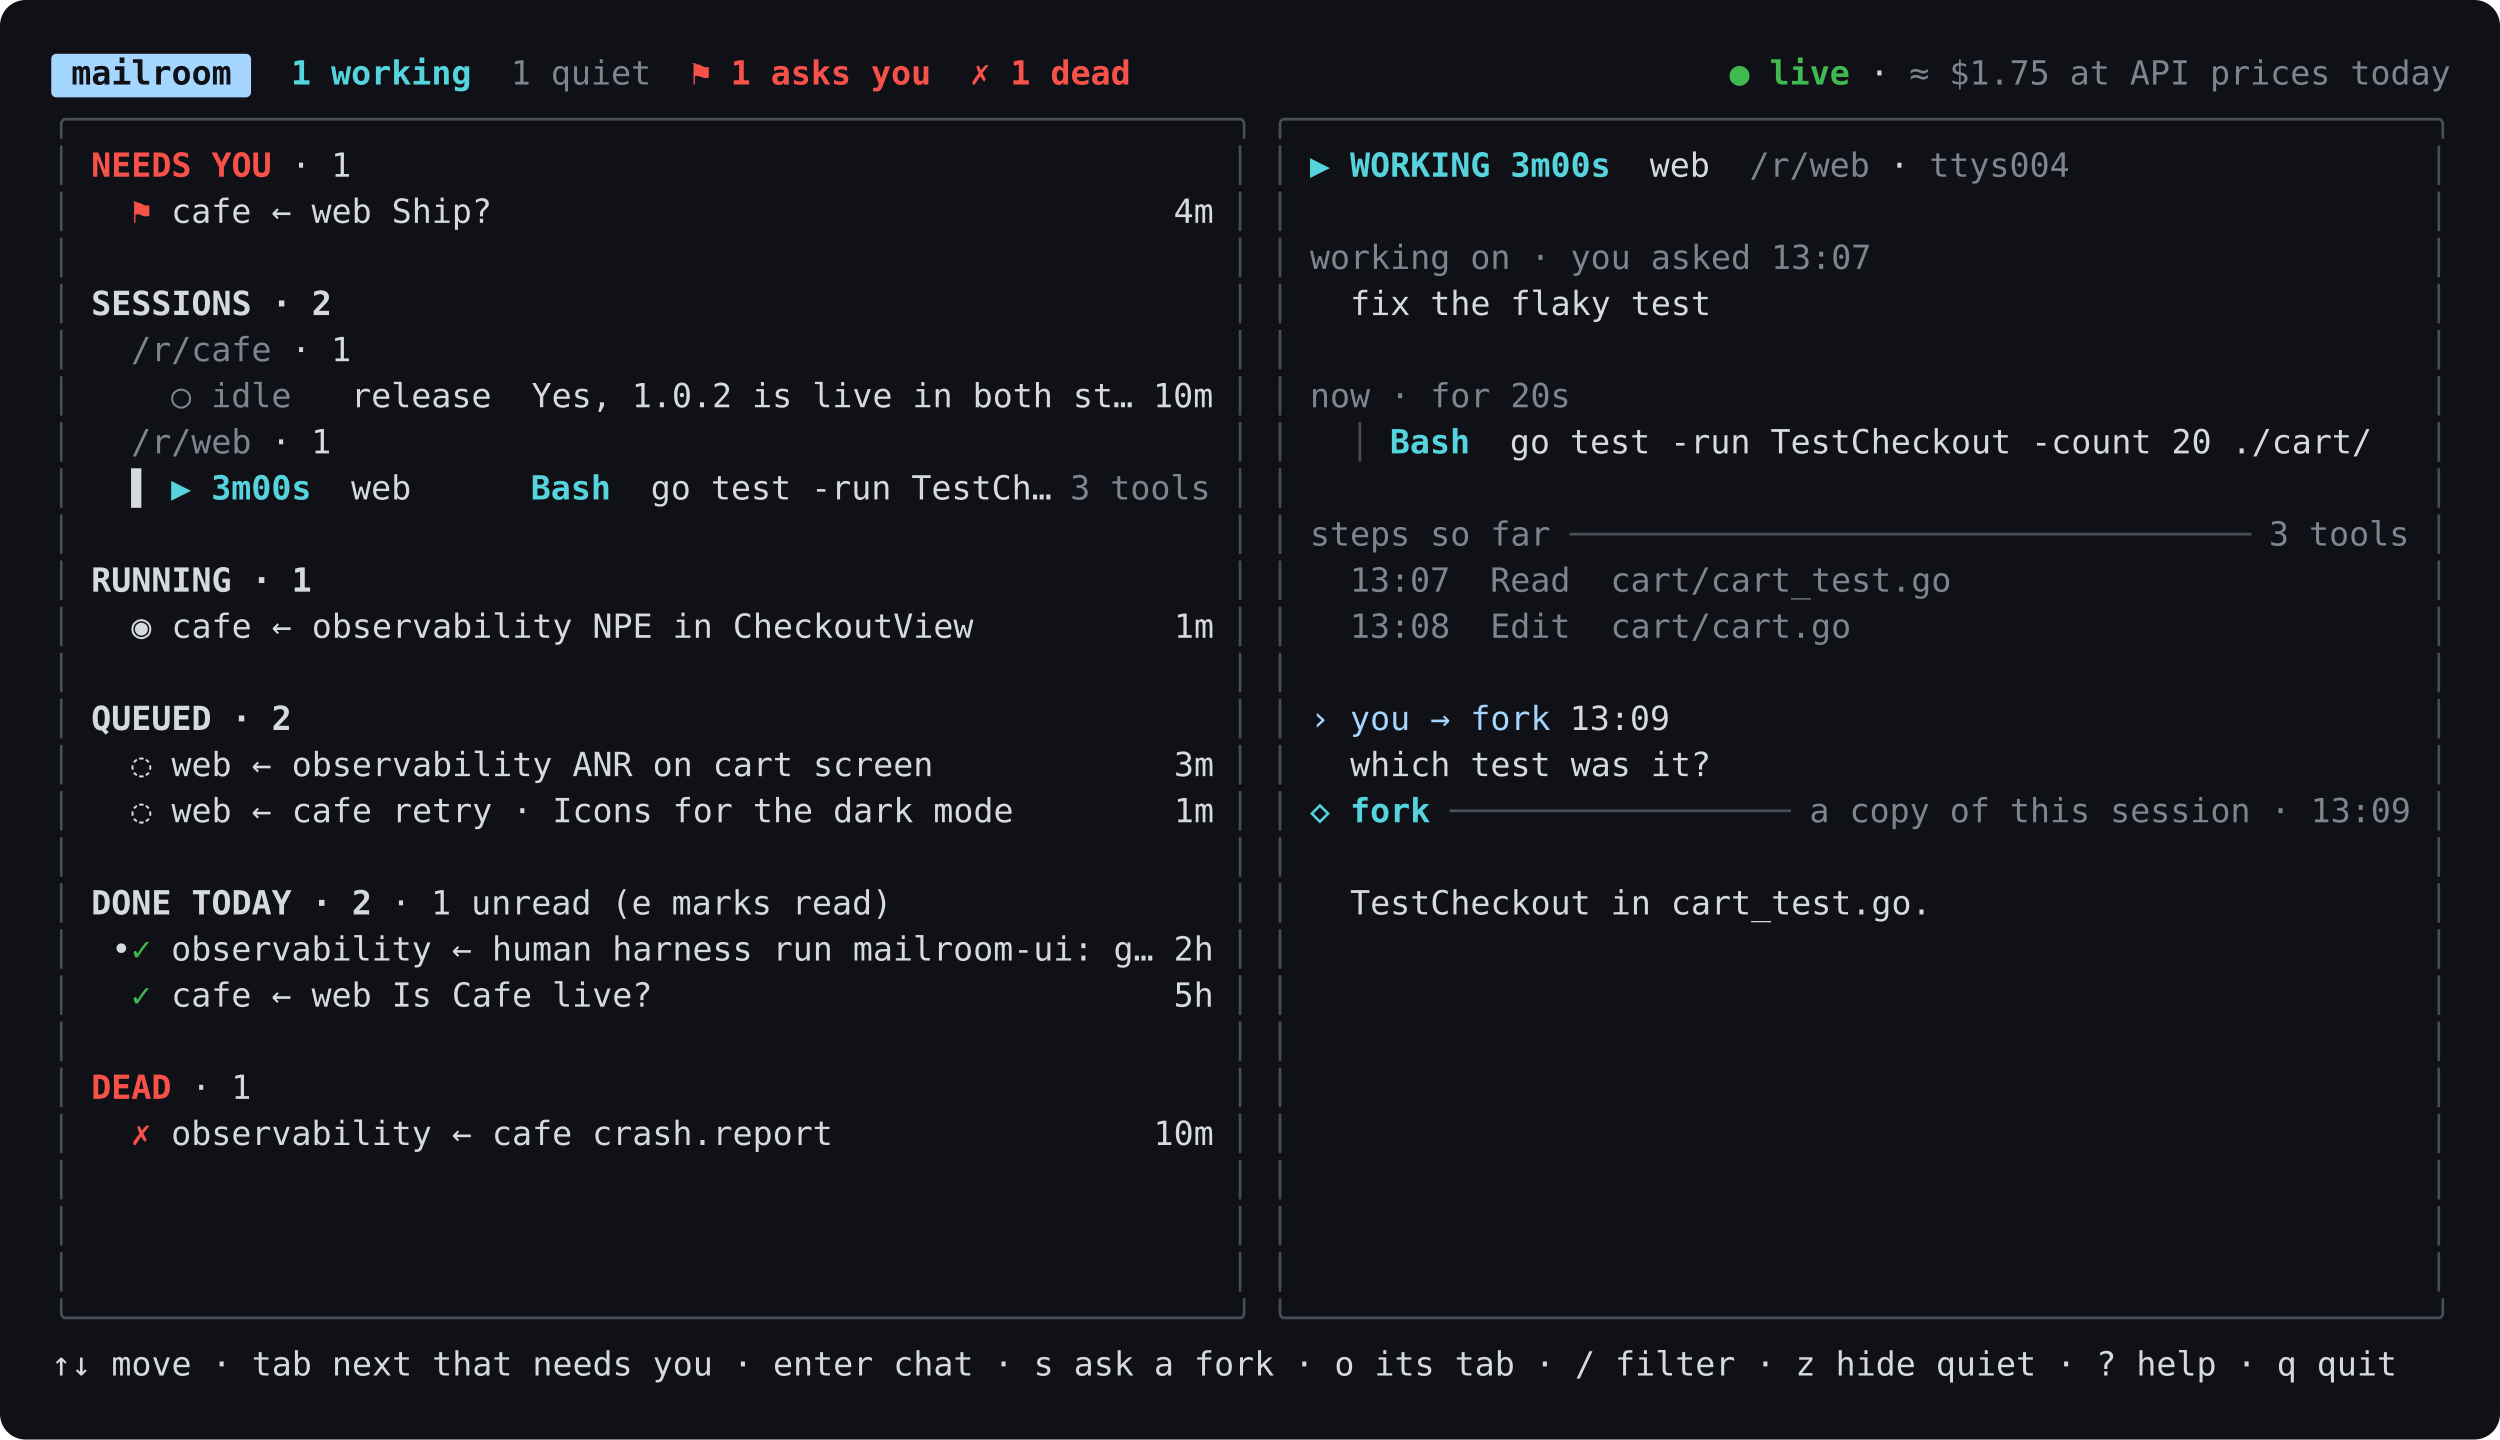
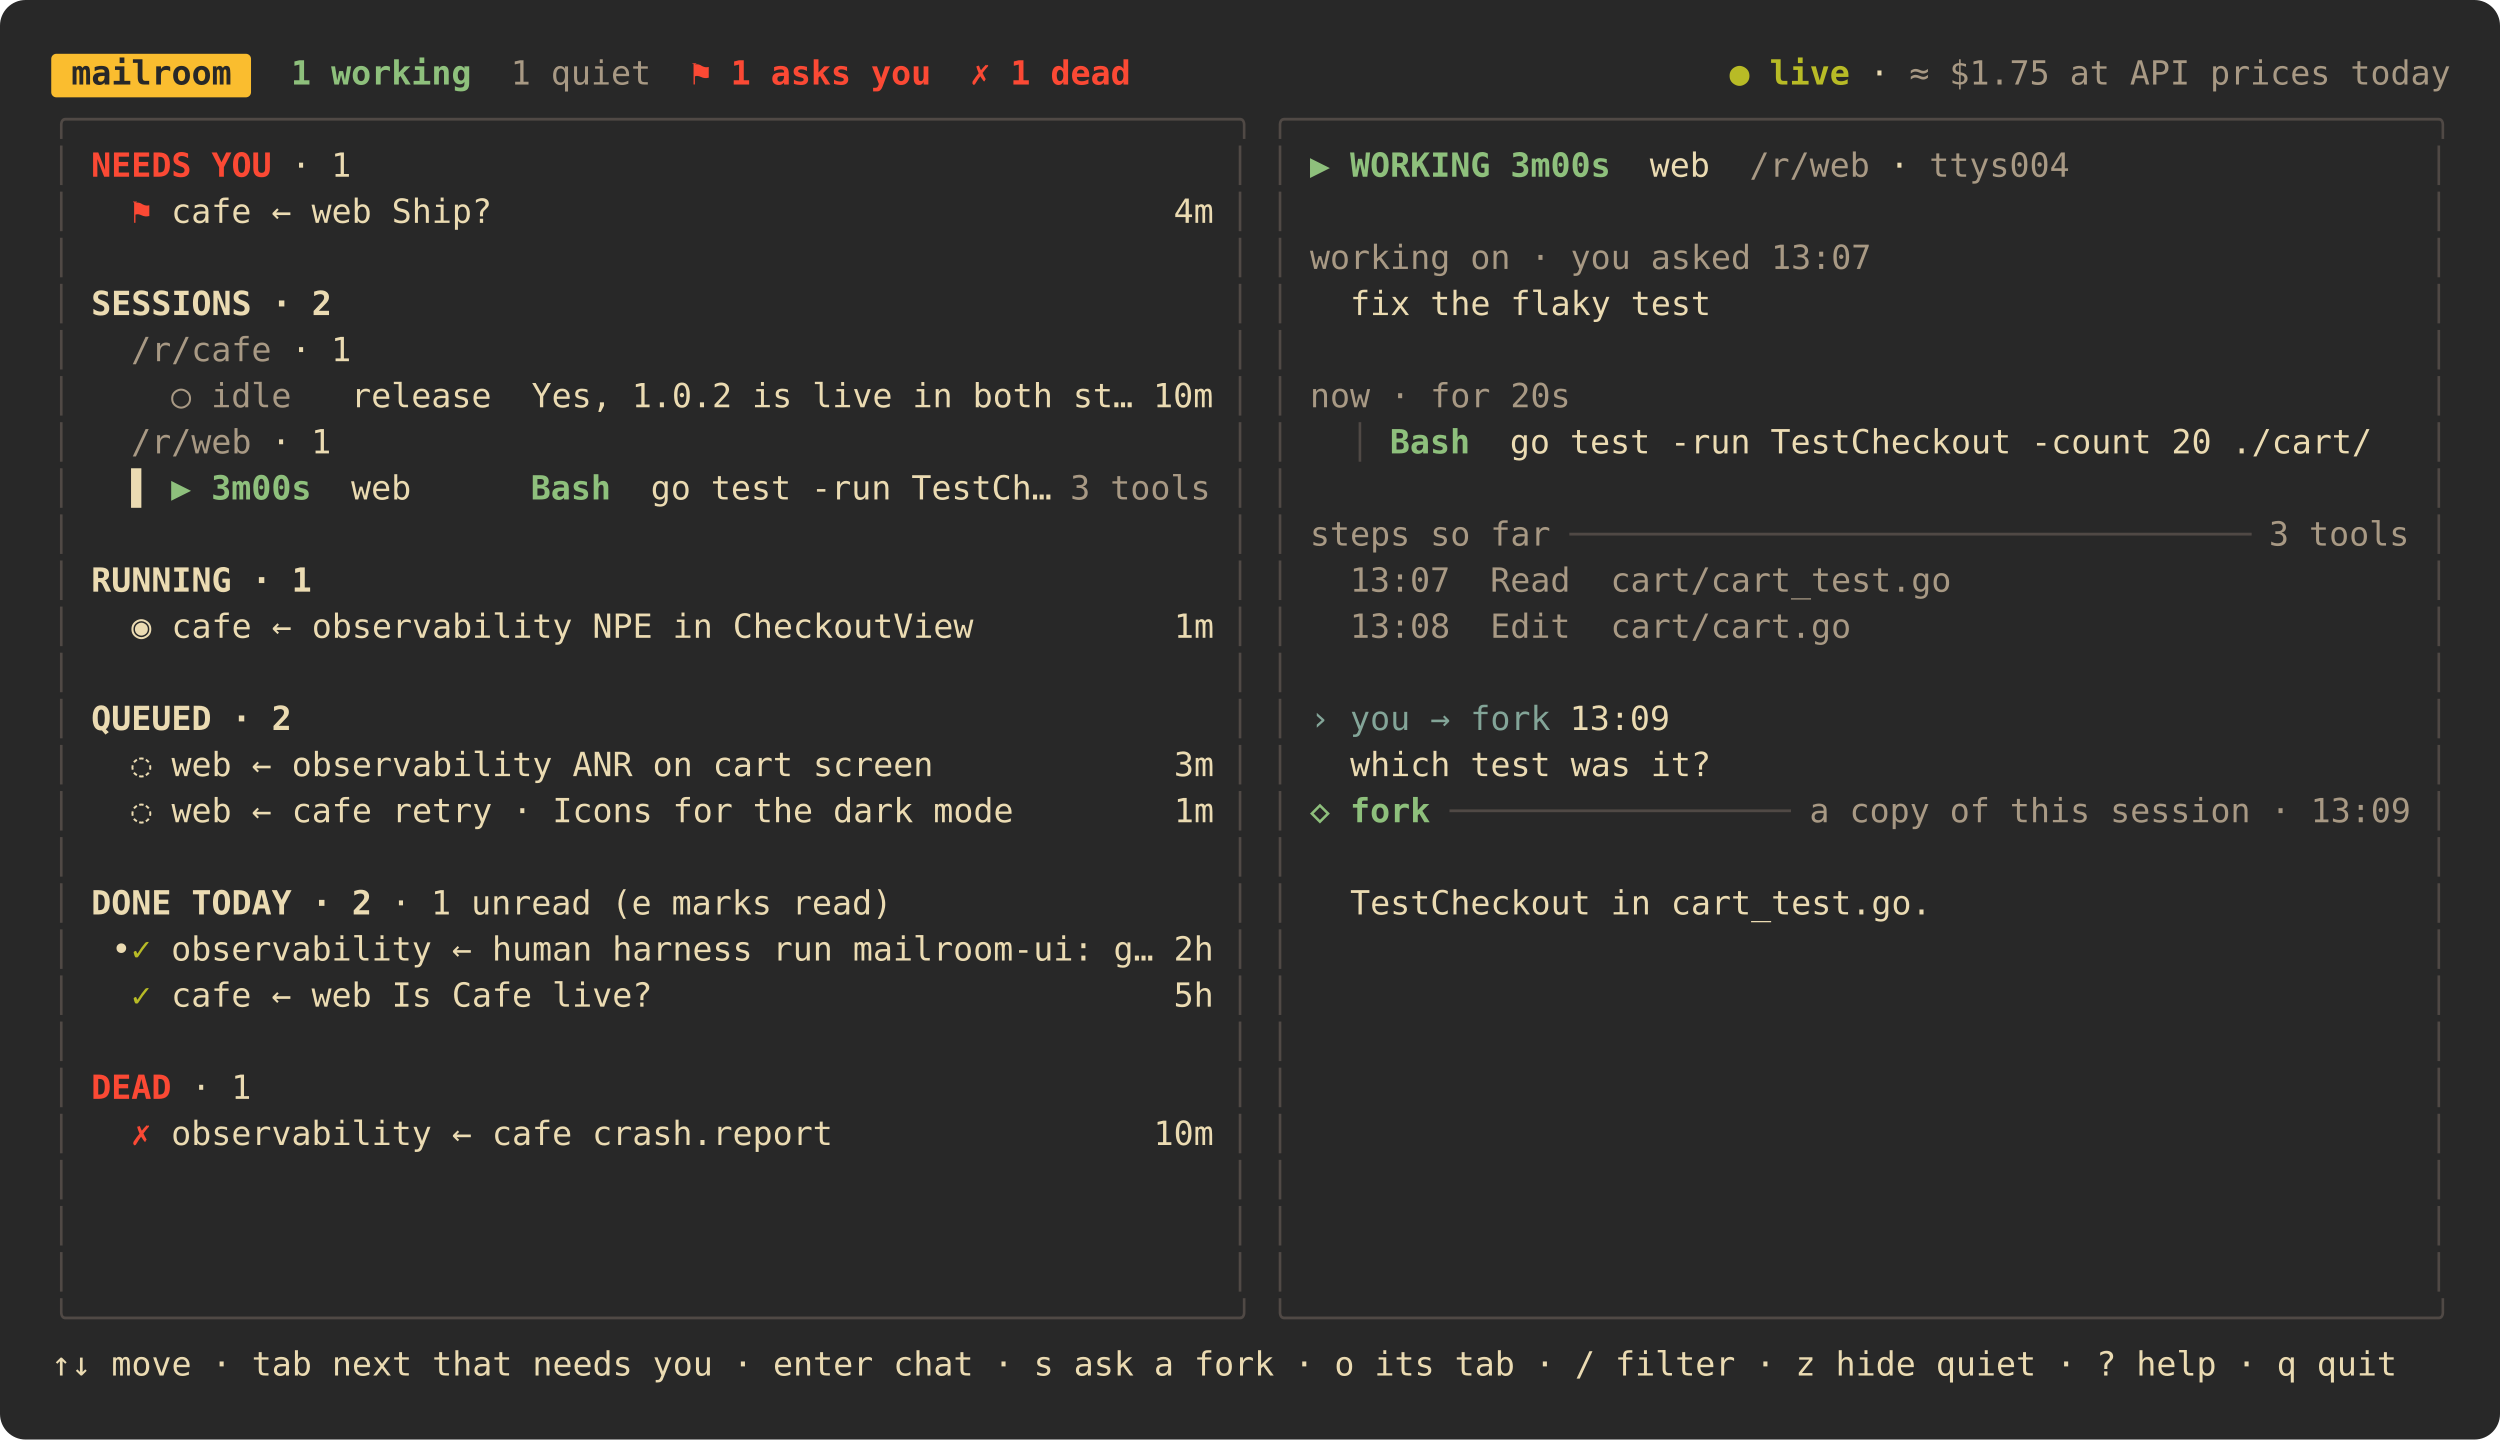
<svg xmlns="http://www.w3.org/2000/svg" width="976" height="562" viewBox="0 0 976 562" role="img" aria-label="The mailroom home screen: sessions with their state, a working session with the step that runs now, its steps so far and a fork's answer">
-   <rect width="100%" height="100%" rx="10" fill="#0f1117" />
+   <rect width="100%" height="100%" rx="10" fill="#282828" />
  <style>text{font-family:"JetBrains Mono","SF Mono",Menlo,Consolas,monospace;font-size:13px;white-space:pre}</style>
-   <rect x="20.0" y="21" width="78.0" height="17" rx="2" fill="#a5d6ff" />
+   <rect x="20.0" y="21" width="78.0" height="17" rx="2" fill="#fabd2f" />
  <text y="33" xml:space="preserve">
-     <tspan x="20.0" fill="#0f1117" font-weight="700"> mailroom </tspan>
-     <tspan x="113.6" fill="#56d4dd" font-weight="700">1 working</tspan>
-     <tspan x="199.4" fill="#7d8590">1 quiet</tspan>
-     <tspan x="269.6" fill="#f85149" font-weight="700">⚑ 1 asks you</tspan>
-     <tspan x="378.8" fill="#f85149" font-weight="700">✗ 1 dead</tspan>
-     <tspan x="675.2" fill="#3fb950" font-weight="700">● live</tspan>
-     <tspan x="722.0" fill="#d6d9de"> · </tspan>
-     <tspan x="745.4" fill="#7d8590">≈ $1.75 at API prices today</tspan>
+     <tspan x="20.0" fill="#282828" font-weight="700"> mailroom </tspan>
+     <tspan x="113.6" fill="#8ec07c" font-weight="700">1 working</tspan>
+     <tspan x="199.4" fill="#a89984">1 quiet</tspan>
+     <tspan x="269.6" fill="#fb4934" font-weight="700">⚑ 1 asks you</tspan>
+     <tspan x="378.8" fill="#fb4934" font-weight="700">✗ 1 dead</tspan>
+     <tspan x="675.2" fill="#b8bb26" font-weight="700">● live</tspan>
+     <tspan x="722.0" fill="#ebdbb2"> · </tspan>
+     <tspan x="745.4" fill="#a89984">≈ $1.75 at API prices today</tspan>
  </text>
  <text y="51" xml:space="preserve">
-     <tspan x="20.0" fill="#484f58">╭──────────────────────────────────────────────────────────╮</tspan>
-     <tspan x="495.8" fill="#484f58">╭─────────────────────────────────────────────────────────╮</tspan>
+     <tspan x="20.0" fill="#504945">╭──────────────────────────────────────────────────────────╮</tspan>
+     <tspan x="495.8" fill="#504945">╭─────────────────────────────────────────────────────────╮</tspan>
  </text>
  <text y="69" xml:space="preserve">
-     <tspan x="20.0" fill="#484f58">│</tspan>
-     <tspan x="35.6" fill="#f85149" font-weight="700">NEEDS YOU</tspan>
-     <tspan x="105.8" fill="#d6d9de"> · 1                                            </tspan>
-     <tspan x="480.2" fill="#484f58">│</tspan>
-     <tspan x="495.8" fill="#484f58">│</tspan>
-     <tspan x="511.4" fill="#56d4dd" font-weight="700">▶ WORKING 3m00s</tspan>
-     <tspan x="628.4" fill="#d6d9de">  web  </tspan>
-     <tspan x="683.0" fill="#7d8590">/r/web</tspan>
-     <tspan x="729.8" fill="#d6d9de"> · </tspan>
-     <tspan x="753.2" fill="#7d8590">ttys004</tspan>
-     <tspan x="948.2" fill="#484f58">│</tspan>
+     <tspan x="20.0" fill="#504945">│</tspan>
+     <tspan x="35.6" fill="#fb4934" font-weight="700">NEEDS YOU</tspan>
+     <tspan x="105.8" fill="#ebdbb2"> · 1                                            </tspan>
+     <tspan x="480.2" fill="#504945">│</tspan>
+     <tspan x="495.8" fill="#504945">│</tspan>
+     <tspan x="511.4" fill="#8ec07c" font-weight="700">▶ WORKING 3m00s</tspan>
+     <tspan x="628.4" fill="#ebdbb2">  web  </tspan>
+     <tspan x="683.0" fill="#a89984">/r/web</tspan>
+     <tspan x="729.8" fill="#ebdbb2"> · </tspan>
+     <tspan x="753.2" fill="#a89984">ttys004</tspan>
+     <tspan x="948.2" fill="#504945">│</tspan>
  </text>
  <text y="87" xml:space="preserve">
-     <tspan x="20.0" fill="#484f58">│</tspan>
-     <tspan x="51.2" fill="#f85149" font-weight="700">⚑</tspan>
-     <tspan x="59.0" fill="#d6d9de"> cafe ← web Ship?                                  4m </tspan>
-     <tspan x="480.2" fill="#484f58">│</tspan>
-     <tspan x="495.8" fill="#484f58">│</tspan>
-     <tspan x="948.2" fill="#484f58">│</tspan>
+     <tspan x="20.0" fill="#504945">│</tspan>
+     <tspan x="51.2" fill="#fb4934" font-weight="700">⚑</tspan>
+     <tspan x="59.0" fill="#ebdbb2"> cafe ← web Ship?                                  4m </tspan>
+     <tspan x="480.2" fill="#504945">│</tspan>
+     <tspan x="495.8" fill="#504945">│</tspan>
+     <tspan x="948.2" fill="#504945">│</tspan>
  </text>
  <text y="105" xml:space="preserve">
-     <tspan x="20.0" fill="#484f58">│</tspan>
-     <tspan x="480.2" fill="#484f58">│</tspan>
-     <tspan x="495.8" fill="#484f58">│</tspan>
-     <tspan x="511.4" fill="#7d8590">working on · you asked 13:07                            </tspan>
-     <tspan x="948.2" fill="#484f58">│</tspan>
+     <tspan x="20.0" fill="#504945">│</tspan>
+     <tspan x="480.2" fill="#504945">│</tspan>
+     <tspan x="495.8" fill="#504945">│</tspan>
+     <tspan x="511.4" fill="#a89984">working on · you asked 13:07                            </tspan>
+     <tspan x="948.2" fill="#504945">│</tspan>
  </text>
  <text y="123" xml:space="preserve">
-     <tspan x="20.0" fill="#484f58">│</tspan>
-     <tspan x="35.6" fill="#d6d9de" font-weight="700">SESSIONS · 2</tspan>
-     <tspan x="480.2" fill="#484f58">│</tspan>
-     <tspan x="495.8" fill="#484f58">│</tspan>
-     <tspan x="503.6" fill="#d6d9de">   fix the flaky test                                    </tspan>
-     <tspan x="948.2" fill="#484f58">│</tspan>
+     <tspan x="20.0" fill="#504945">│</tspan>
+     <tspan x="35.6" fill="#ebdbb2" font-weight="700">SESSIONS · 2</tspan>
+     <tspan x="480.2" fill="#504945">│</tspan>
+     <tspan x="495.8" fill="#504945">│</tspan>
+     <tspan x="503.6" fill="#ebdbb2">   fix the flaky test                                    </tspan>
+     <tspan x="948.2" fill="#504945">│</tspan>
  </text>
  <text y="141" xml:space="preserve">
-     <tspan x="20.0" fill="#484f58">│</tspan>
-     <tspan x="51.2" fill="#7d8590">/r/cafe</tspan>
-     <tspan x="105.8" fill="#d6d9de"> · 1                                            </tspan>
-     <tspan x="480.2" fill="#484f58">│</tspan>
-     <tspan x="495.8" fill="#484f58">│</tspan>
-     <tspan x="948.2" fill="#484f58">│</tspan>
+     <tspan x="20.0" fill="#504945">│</tspan>
+     <tspan x="51.2" fill="#a89984">/r/cafe</tspan>
+     <tspan x="105.8" fill="#ebdbb2"> · 1                                            </tspan>
+     <tspan x="480.2" fill="#504945">│</tspan>
+     <tspan x="495.8" fill="#504945">│</tspan>
+     <tspan x="948.2" fill="#504945">│</tspan>
  </text>
  <text y="159" xml:space="preserve">
-     <tspan x="20.0" fill="#484f58">│</tspan>
-     <tspan x="66.8" fill="#7d8590">○ idle</tspan>
-     <tspan x="113.6" fill="#d6d9de">   release  Yes, 1.0.2 is live in both st… 10m </tspan>
-     <tspan x="480.2" fill="#484f58">│</tspan>
-     <tspan x="495.8" fill="#484f58">│</tspan>
-     <tspan x="511.4" fill="#7d8590">now · for 20s                                           </tspan>
-     <tspan x="948.2" fill="#484f58">│</tspan>
+     <tspan x="20.0" fill="#504945">│</tspan>
+     <tspan x="66.8" fill="#a89984">○ idle</tspan>
+     <tspan x="113.6" fill="#ebdbb2">   release  Yes, 1.0.2 is live in both st… 10m </tspan>
+     <tspan x="480.2" fill="#504945">│</tspan>
+     <tspan x="495.8" fill="#504945">│</tspan>
+     <tspan x="511.4" fill="#a89984">now · for 20s                                           </tspan>
+     <tspan x="948.2" fill="#504945">│</tspan>
  </text>
  <text y="177" xml:space="preserve">
-     <tspan x="20.0" fill="#484f58">│</tspan>
-     <tspan x="51.2" fill="#7d8590">/r/web</tspan>
-     <tspan x="98.0" fill="#d6d9de"> · 1                                             </tspan>
-     <tspan x="480.2" fill="#484f58">│</tspan>
-     <tspan x="495.8" fill="#484f58">│</tspan>
-     <tspan x="527.0" fill="#484f58">│</tspan>
-     <tspan x="542.6" fill="#56d4dd" font-weight="700">Bash</tspan>
-     <tspan x="573.8" fill="#d6d9de">  go test -run TestCheckout -count 20 ./cart/   </tspan>
-     <tspan x="948.2" fill="#484f58">│</tspan>
+     <tspan x="20.0" fill="#504945">│</tspan>
+     <tspan x="51.2" fill="#a89984">/r/web</tspan>
+     <tspan x="98.0" fill="#ebdbb2"> · 1                                             </tspan>
+     <tspan x="480.2" fill="#504945">│</tspan>
+     <tspan x="495.8" fill="#504945">│</tspan>
+     <tspan x="527.0" fill="#504945">│</tspan>
+     <tspan x="542.6" fill="#8ec07c" font-weight="700">Bash</tspan>
+     <tspan x="573.8" fill="#ebdbb2">  go test -run TestCheckout -count 20 ./cart/   </tspan>
+     <tspan x="948.2" fill="#504945">│</tspan>
  </text>
  <text y="195" xml:space="preserve">
-     <tspan x="20.0" fill="#484f58">│</tspan>
-     <tspan x="27.8" fill="#d6d9de">   ▌ </tspan>
-     <tspan x="66.8" fill="#56d4dd" font-weight="700">▶ 3m00s</tspan>
-     <tspan x="121.4" fill="#d6d9de">  web      </tspan>
-     <tspan x="207.2" fill="#56d4dd" font-weight="700">Bash</tspan>
-     <tspan x="238.4" fill="#d6d9de">  go test -run TestCh… </tspan>
-     <tspan x="417.8" fill="#7d8590">3 tools</tspan>
-     <tspan x="480.2" fill="#484f58">│</tspan>
-     <tspan x="495.8" fill="#484f58">│</tspan>
-     <tspan x="948.2" fill="#484f58">│</tspan>
+     <tspan x="20.0" fill="#504945">│</tspan>
+     <tspan x="27.8" fill="#ebdbb2">   ▌ </tspan>
+     <tspan x="66.8" fill="#8ec07c" font-weight="700">▶ 3m00s</tspan>
+     <tspan x="121.4" fill="#ebdbb2">  web      </tspan>
+     <tspan x="207.2" fill="#8ec07c" font-weight="700">Bash</tspan>
+     <tspan x="238.4" fill="#ebdbb2">  go test -run TestCh… </tspan>
+     <tspan x="417.8" fill="#a89984">3 tools</tspan>
+     <tspan x="480.2" fill="#504945">│</tspan>
+     <tspan x="495.8" fill="#504945">│</tspan>
+     <tspan x="948.2" fill="#504945">│</tspan>
  </text>
  <text y="213" xml:space="preserve">
-     <tspan x="20.0" fill="#484f58">│</tspan>
-     <tspan x="480.2" fill="#484f58">│</tspan>
-     <tspan x="495.8" fill="#484f58">│</tspan>
-     <tspan x="511.4" fill="#7d8590">steps so far</tspan>
-     <tspan x="612.8" fill="#484f58">──────────────────────────────────</tspan>
-     <tspan x="885.8" fill="#7d8590">3 tools</tspan>
-     <tspan x="948.2" fill="#484f58">│</tspan>
+     <tspan x="20.0" fill="#504945">│</tspan>
+     <tspan x="480.2" fill="#504945">│</tspan>
+     <tspan x="495.8" fill="#504945">│</tspan>
+     <tspan x="511.4" fill="#a89984">steps so far</tspan>
+     <tspan x="612.8" fill="#504945">──────────────────────────────────</tspan>
+     <tspan x="885.8" fill="#a89984">3 tools</tspan>
+     <tspan x="948.2" fill="#504945">│</tspan>
  </text>
  <text y="231" xml:space="preserve">
-     <tspan x="20.0" fill="#484f58">│</tspan>
-     <tspan x="35.6" fill="#d6d9de" font-weight="700">RUNNING · 1</tspan>
-     <tspan x="480.2" fill="#484f58">│</tspan>
-     <tspan x="495.8" fill="#484f58">│</tspan>
-     <tspan x="527.0" fill="#7d8590">13:07  Read  cart/cart_test.go</tspan>
-     <tspan x="948.2" fill="#484f58">│</tspan>
+     <tspan x="20.0" fill="#504945">│</tspan>
+     <tspan x="35.6" fill="#ebdbb2" font-weight="700">RUNNING · 1</tspan>
+     <tspan x="480.2" fill="#504945">│</tspan>
+     <tspan x="495.8" fill="#504945">│</tspan>
+     <tspan x="527.0" fill="#a89984">13:07  Read  cart/cart_test.go</tspan>
+     <tspan x="948.2" fill="#504945">│</tspan>
  </text>
  <text y="249" xml:space="preserve">
-     <tspan x="20.0" fill="#484f58">│</tspan>
-     <tspan x="27.8" fill="#d6d9de">   ◉ cafe ← observability NPE in CheckoutView          1m </tspan>
-     <tspan x="480.2" fill="#484f58">│</tspan>
-     <tspan x="495.8" fill="#484f58">│</tspan>
-     <tspan x="527.0" fill="#7d8590">13:08  Edit  cart/cart.go</tspan>
-     <tspan x="948.2" fill="#484f58">│</tspan>
+     <tspan x="20.0" fill="#504945">│</tspan>
+     <tspan x="27.8" fill="#ebdbb2">   ◉ cafe ← observability NPE in CheckoutView          1m </tspan>
+     <tspan x="480.2" fill="#504945">│</tspan>
+     <tspan x="495.8" fill="#504945">│</tspan>
+     <tspan x="527.0" fill="#a89984">13:08  Edit  cart/cart.go</tspan>
+     <tspan x="948.2" fill="#504945">│</tspan>
  </text>
  <text y="267" xml:space="preserve">
-     <tspan x="20.0" fill="#484f58">│</tspan>
-     <tspan x="480.2" fill="#484f58">│</tspan>
-     <tspan x="495.8" fill="#484f58">│</tspan>
-     <tspan x="948.2" fill="#484f58">│</tspan>
+     <tspan x="20.0" fill="#504945">│</tspan>
+     <tspan x="480.2" fill="#504945">│</tspan>
+     <tspan x="495.8" fill="#504945">│</tspan>
+     <tspan x="948.2" fill="#504945">│</tspan>
  </text>
  <text y="285" xml:space="preserve">
-     <tspan x="20.0" fill="#484f58">│</tspan>
-     <tspan x="35.6" fill="#d6d9de" font-weight="700">QUEUED · 2</tspan>
-     <tspan x="480.2" fill="#484f58">│</tspan>
-     <tspan x="495.8" fill="#484f58">│</tspan>
-     <tspan x="511.4" fill="#a5d6ff">› you → fork</tspan>
-     <tspan x="605.0" fill="#d6d9de"> 13:09                                      </tspan>
-     <tspan x="948.2" fill="#484f58">│</tspan>
+     <tspan x="20.0" fill="#504945">│</tspan>
+     <tspan x="35.6" fill="#ebdbb2" font-weight="700">QUEUED · 2</tspan>
+     <tspan x="480.2" fill="#504945">│</tspan>
+     <tspan x="495.8" fill="#504945">│</tspan>
+     <tspan x="511.4" fill="#83a598">› you → fork</tspan>
+     <tspan x="605.0" fill="#ebdbb2"> 13:09                                      </tspan>
+     <tspan x="948.2" fill="#504945">│</tspan>
  </text>
  <text y="303" xml:space="preserve">
-     <tspan x="20.0" fill="#484f58">│</tspan>
-     <tspan x="27.8" fill="#d6d9de">   ◌ web ← observability ANR on cart screen            3m </tspan>
-     <tspan x="480.2" fill="#484f58">│</tspan>
-     <tspan x="495.8" fill="#484f58">│</tspan>
-     <tspan x="503.6" fill="#d6d9de">   which test was it?                                    </tspan>
-     <tspan x="948.2" fill="#484f58">│</tspan>
+     <tspan x="20.0" fill="#504945">│</tspan>
+     <tspan x="27.8" fill="#ebdbb2">   ◌ web ← observability ANR on cart screen            3m </tspan>
+     <tspan x="480.2" fill="#504945">│</tspan>
+     <tspan x="495.8" fill="#504945">│</tspan>
+     <tspan x="503.6" fill="#ebdbb2">   which test was it?                                    </tspan>
+     <tspan x="948.2" fill="#504945">│</tspan>
  </text>
  <text y="321" xml:space="preserve">
-     <tspan x="20.0" fill="#484f58">│</tspan>
-     <tspan x="27.8" fill="#d6d9de">   ◌ web ← cafe retry · Icons for the dark mode        1m </tspan>
-     <tspan x="480.2" fill="#484f58">│</tspan>
-     <tspan x="495.8" fill="#484f58">│</tspan>
-     <tspan x="511.4" fill="#56d4dd" font-weight="700">◇ fork</tspan>
-     <tspan x="566.0" fill="#484f58">─────────────────</tspan>
-     <tspan x="706.4" fill="#7d8590">a copy of this session · 13:09 </tspan>
-     <tspan x="948.2" fill="#484f58">│</tspan>
+     <tspan x="20.0" fill="#504945">│</tspan>
+     <tspan x="27.8" fill="#ebdbb2">   ◌ web ← cafe retry · Icons for the dark mode        1m </tspan>
+     <tspan x="480.2" fill="#504945">│</tspan>
+     <tspan x="495.8" fill="#504945">│</tspan>
+     <tspan x="511.4" fill="#8ec07c" font-weight="700">◇ fork</tspan>
+     <tspan x="566.0" fill="#504945">─────────────────</tspan>
+     <tspan x="706.4" fill="#a89984">a copy of this session · 13:09 </tspan>
+     <tspan x="948.2" fill="#504945">│</tspan>
  </text>
  <text y="339" xml:space="preserve">
-     <tspan x="20.0" fill="#484f58">│</tspan>
-     <tspan x="480.2" fill="#484f58">│</tspan>
-     <tspan x="495.8" fill="#484f58">│</tspan>
-     <tspan x="948.2" fill="#484f58">│</tspan>
+     <tspan x="20.0" fill="#504945">│</tspan>
+     <tspan x="480.2" fill="#504945">│</tspan>
+     <tspan x="495.8" fill="#504945">│</tspan>
+     <tspan x="948.2" fill="#504945">│</tspan>
  </text>
  <text y="357" xml:space="preserve">
-     <tspan x="20.0" fill="#484f58">│</tspan>
-     <tspan x="35.6" fill="#d6d9de" font-weight="700">DONE TODAY · 2</tspan>
-     <tspan x="144.8" fill="#d6d9de"> · 1 unread (e marks read)                 </tspan>
-     <tspan x="480.2" fill="#484f58">│</tspan>
-     <tspan x="495.8" fill="#484f58">│</tspan>
-     <tspan x="503.6" fill="#d6d9de">   TestCheckout in cart_test.go.                         </tspan>
-     <tspan x="948.2" fill="#484f58">│</tspan>
+     <tspan x="20.0" fill="#504945">│</tspan>
+     <tspan x="35.6" fill="#ebdbb2" font-weight="700">DONE TODAY · 2</tspan>
+     <tspan x="144.8" fill="#ebdbb2"> · 1 unread (e marks read)                 </tspan>
+     <tspan x="480.2" fill="#504945">│</tspan>
+     <tspan x="495.8" fill="#504945">│</tspan>
+     <tspan x="503.6" fill="#ebdbb2">   TestCheckout in cart_test.go.                         </tspan>
+     <tspan x="948.2" fill="#504945">│</tspan>
  </text>
  <text y="375" xml:space="preserve">
-     <tspan x="20.0" fill="#484f58">│</tspan>
-     <tspan x="27.8" fill="#d6d9de">  •</tspan>
-     <tspan x="51.2" fill="#3fb950" font-weight="700">✓</tspan>
-     <tspan x="59.0" fill="#d6d9de"> observability ← human harness run mailroom-ui: g… 2h </tspan>
-     <tspan x="480.2" fill="#484f58">│</tspan>
-     <tspan x="495.8" fill="#484f58">│</tspan>
-     <tspan x="948.2" fill="#484f58">│</tspan>
+     <tspan x="20.0" fill="#504945">│</tspan>
+     <tspan x="27.8" fill="#ebdbb2">  •</tspan>
+     <tspan x="51.2" fill="#b8bb26" font-weight="700">✓</tspan>
+     <tspan x="59.0" fill="#ebdbb2"> observability ← human harness run mailroom-ui: g… 2h </tspan>
+     <tspan x="480.2" fill="#504945">│</tspan>
+     <tspan x="495.8" fill="#504945">│</tspan>
+     <tspan x="948.2" fill="#504945">│</tspan>
  </text>
  <text y="393" xml:space="preserve">
-     <tspan x="20.0" fill="#484f58">│</tspan>
-     <tspan x="51.2" fill="#3fb950" font-weight="700">✓</tspan>
-     <tspan x="59.0" fill="#d6d9de"> cafe ← web Is Cafe live?                          5h </tspan>
-     <tspan x="480.2" fill="#484f58">│</tspan>
-     <tspan x="495.8" fill="#484f58">│</tspan>
-     <tspan x="948.2" fill="#484f58">│</tspan>
+     <tspan x="20.0" fill="#504945">│</tspan>
+     <tspan x="51.2" fill="#b8bb26" font-weight="700">✓</tspan>
+     <tspan x="59.0" fill="#ebdbb2"> cafe ← web Is Cafe live?                          5h </tspan>
+     <tspan x="480.2" fill="#504945">│</tspan>
+     <tspan x="495.8" fill="#504945">│</tspan>
+     <tspan x="948.2" fill="#504945">│</tspan>
  </text>
  <text y="411" xml:space="preserve">
-     <tspan x="20.0" fill="#484f58">│</tspan>
-     <tspan x="480.2" fill="#484f58">│</tspan>
-     <tspan x="495.8" fill="#484f58">│</tspan>
-     <tspan x="948.2" fill="#484f58">│</tspan>
+     <tspan x="20.0" fill="#504945">│</tspan>
+     <tspan x="480.2" fill="#504945">│</tspan>
+     <tspan x="495.8" fill="#504945">│</tspan>
+     <tspan x="948.2" fill="#504945">│</tspan>
  </text>
  <text y="429" xml:space="preserve">
-     <tspan x="20.0" fill="#484f58">│</tspan>
-     <tspan x="35.6" fill="#f85149" font-weight="700">DEAD</tspan>
-     <tspan x="66.8" fill="#d6d9de"> · 1                                                 </tspan>
-     <tspan x="480.2" fill="#484f58">│</tspan>
-     <tspan x="495.8" fill="#484f58">│</tspan>
-     <tspan x="948.2" fill="#484f58">│</tspan>
+     <tspan x="20.0" fill="#504945">│</tspan>
+     <tspan x="35.6" fill="#fb4934" font-weight="700">DEAD</tspan>
+     <tspan x="66.8" fill="#ebdbb2"> · 1                                                 </tspan>
+     <tspan x="480.2" fill="#504945">│</tspan>
+     <tspan x="495.8" fill="#504945">│</tspan>
+     <tspan x="948.2" fill="#504945">│</tspan>
  </text>
  <text y="447" xml:space="preserve">
-     <tspan x="20.0" fill="#484f58">│</tspan>
-     <tspan x="51.2" fill="#f85149" font-weight="700">✗</tspan>
-     <tspan x="59.0" fill="#d6d9de"> observability ← cafe crash.report                10m </tspan>
-     <tspan x="480.2" fill="#484f58">│</tspan>
-     <tspan x="495.8" fill="#484f58">│</tspan>
-     <tspan x="948.2" fill="#484f58">│</tspan>
+     <tspan x="20.0" fill="#504945">│</tspan>
+     <tspan x="51.2" fill="#fb4934" font-weight="700">✗</tspan>
+     <tspan x="59.0" fill="#ebdbb2"> observability ← cafe crash.report                10m </tspan>
+     <tspan x="480.2" fill="#504945">│</tspan>
+     <tspan x="495.8" fill="#504945">│</tspan>
+     <tspan x="948.2" fill="#504945">│</tspan>
  </text>
  <text y="465" xml:space="preserve">
-     <tspan x="20.0" fill="#484f58">│</tspan>
-     <tspan x="480.2" fill="#484f58">│</tspan>
-     <tspan x="495.8" fill="#484f58">│</tspan>
-     <tspan x="948.2" fill="#484f58">│</tspan>
+     <tspan x="20.0" fill="#504945">│</tspan>
+     <tspan x="480.2" fill="#504945">│</tspan>
+     <tspan x="495.8" fill="#504945">│</tspan>
+     <tspan x="948.2" fill="#504945">│</tspan>
  </text>
  <text y="483" xml:space="preserve">
-     <tspan x="20.0" fill="#484f58">│</tspan>
-     <tspan x="480.2" fill="#484f58">│</tspan>
-     <tspan x="495.8" fill="#484f58">│</tspan>
-     <tspan x="948.2" fill="#484f58">│</tspan>
+     <tspan x="20.0" fill="#504945">│</tspan>
+     <tspan x="480.2" fill="#504945">│</tspan>
+     <tspan x="495.8" fill="#504945">│</tspan>
+     <tspan x="948.2" fill="#504945">│</tspan>
  </text>
  <text y="501" xml:space="preserve">
-     <tspan x="20.0" fill="#484f58">│</tspan>
-     <tspan x="480.2" fill="#484f58">│</tspan>
-     <tspan x="495.8" fill="#484f58">│</tspan>
-     <tspan x="948.2" fill="#484f58">│</tspan>
+     <tspan x="20.0" fill="#504945">│</tspan>
+     <tspan x="480.2" fill="#504945">│</tspan>
+     <tspan x="495.8" fill="#504945">│</tspan>
+     <tspan x="948.2" fill="#504945">│</tspan>
  </text>
  <text y="519" xml:space="preserve">
-     <tspan x="20.0" fill="#484f58">╰──────────────────────────────────────────────────────────╯</tspan>
-     <tspan x="495.8" fill="#484f58">╰─────────────────────────────────────────────────────────╯</tspan>
+     <tspan x="20.0" fill="#504945">╰──────────────────────────────────────────────────────────╯</tspan>
+     <tspan x="495.8" fill="#504945">╰─────────────────────────────────────────────────────────╯</tspan>
  </text>
  <text y="537" xml:space="preserve">
-     <tspan x="20.0" fill="#d6d9de">↑↓ move · tab next that needs you · enter chat · s ask a fork · o its tab · / filter · z hide quiet · ? help · q quit</tspan>
+     <tspan x="20.0" fill="#ebdbb2">↑↓ move · tab next that needs you · enter chat · s ask a fork · o its tab · / filter · z hide quiet · ? help · q quit</tspan>
  </text>
</svg>
